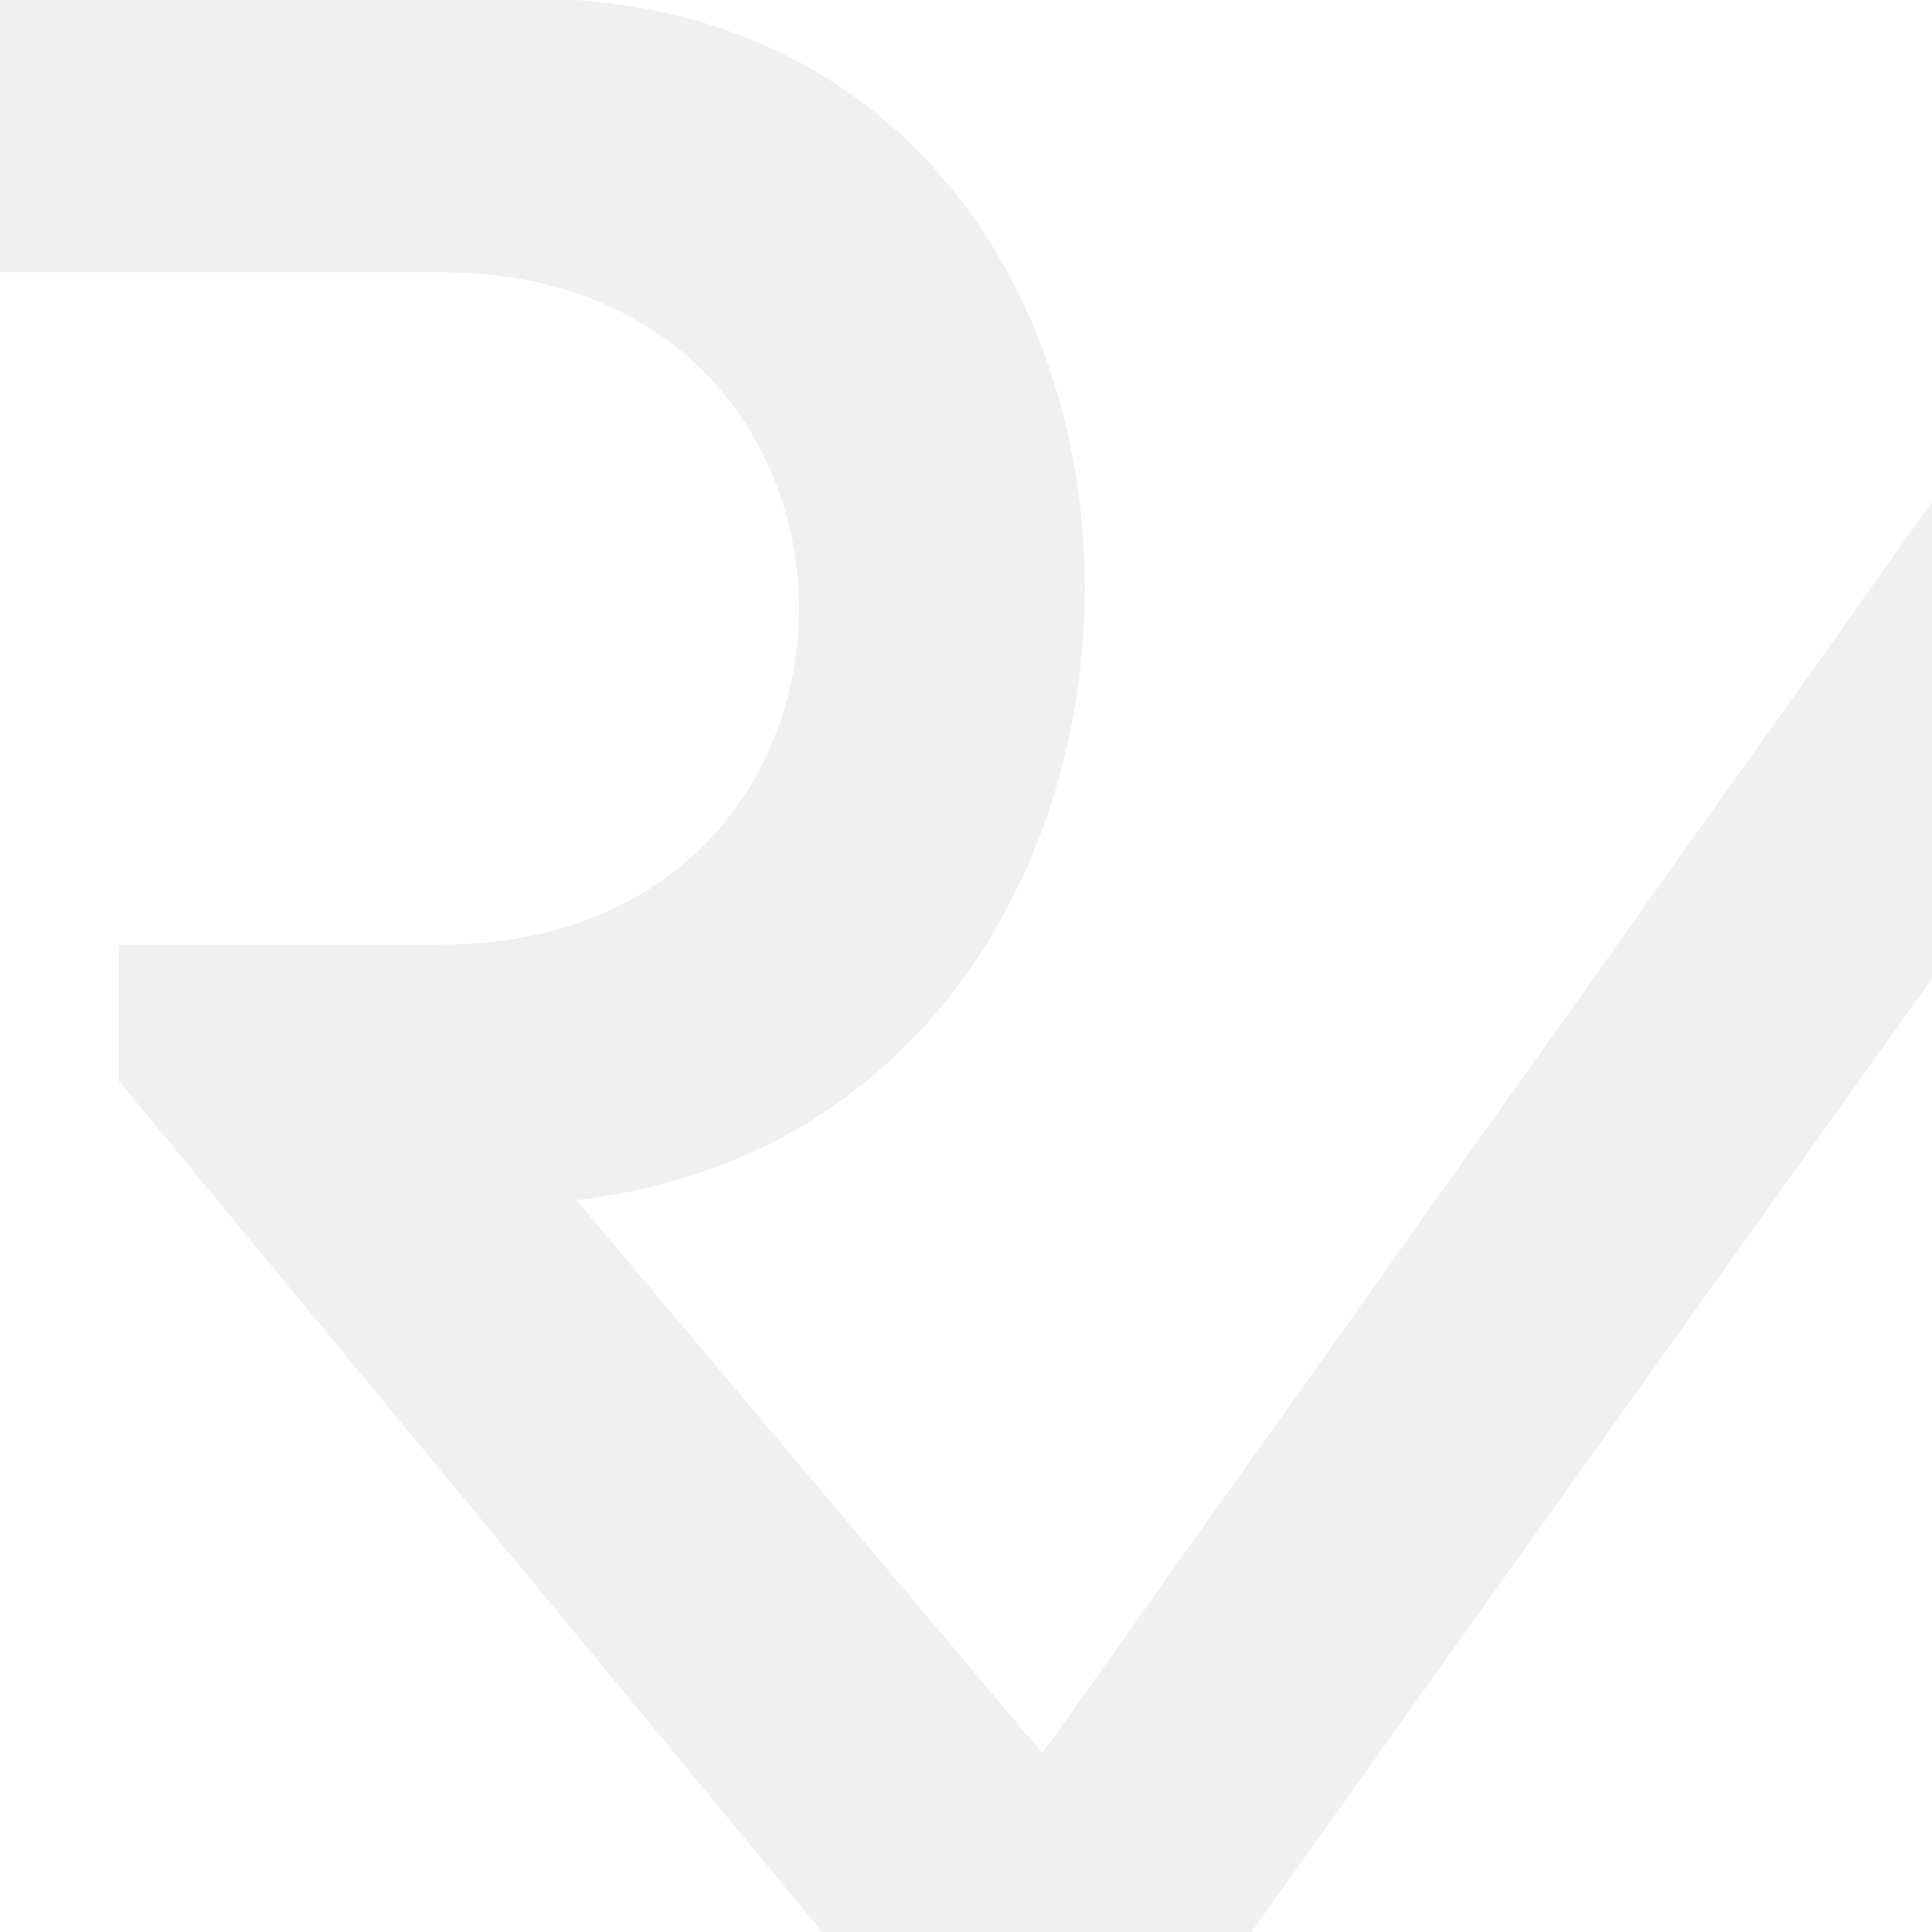
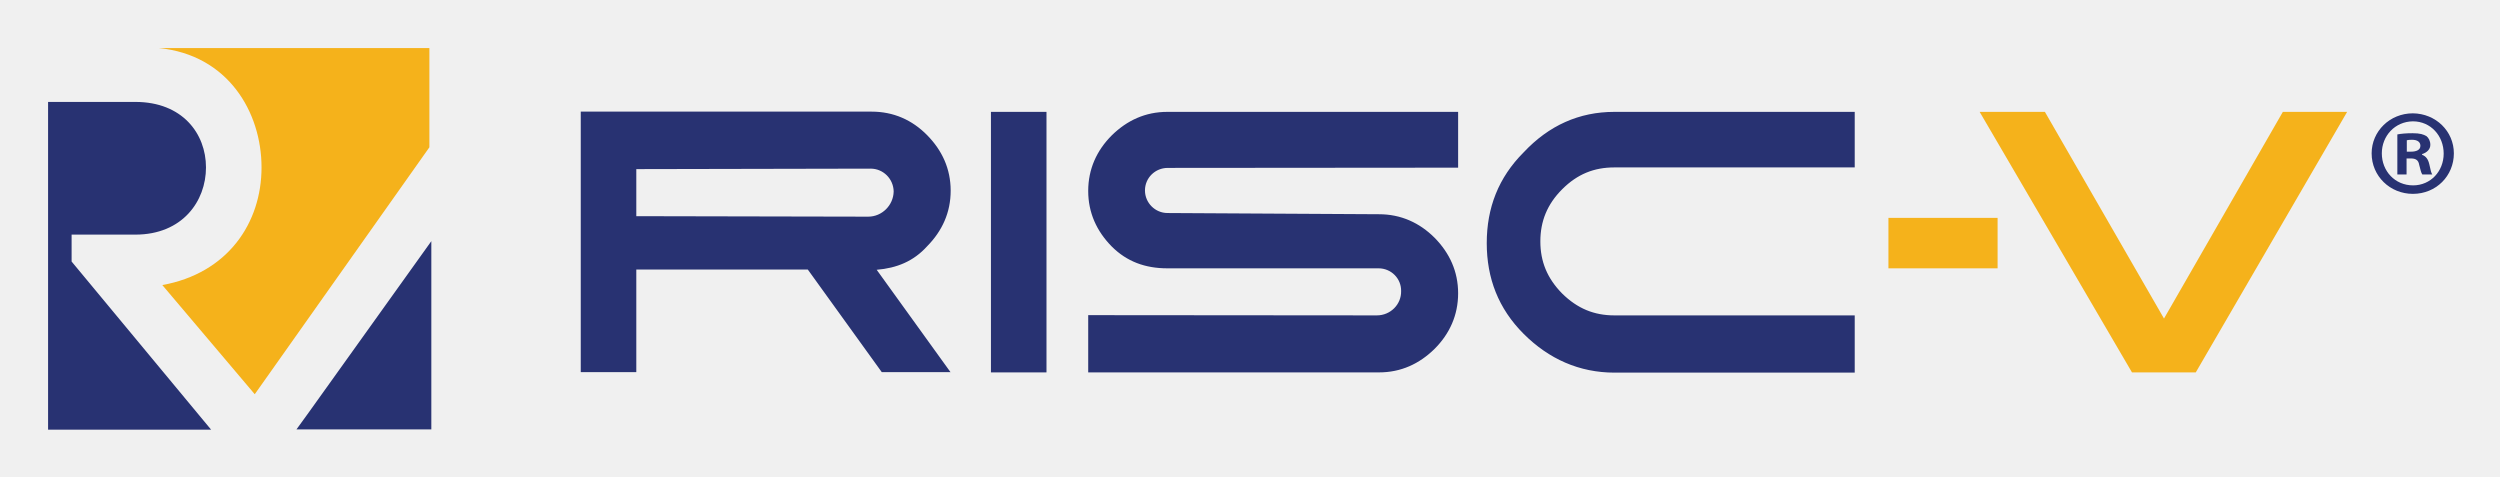
- <svg xmlns="http://www.w3.org/2000/svg" t="1739542280208" class="icon" viewBox="0 0 1024 1024" version="1.1" p-id="6431" width="200" height="200">
-   <path d="M305.494 636.11l246.988 293.16L1024 266.092V0H305.494c360.232 25.542 358.38 594.826 0 636.11zM1024 518.71V1024H663.26L1024 518.71zM233.57 144.296H0V1024h435.81L62.94 572.9v-72.234h170.63c253.154 0 253.154-356.37 0-356.37z" p-id="6432" class="custom-cursor-on-hover" fill="#ffffff" />
+ <svg xmlns="http://www.w3.org/2000/svg" role="img" viewBox="-19.82 -19.82 1030.64 196.64">
+   <style>svg {enable-background:new 0 0 991.8 157.3}</style>
+   <style>.st0{fill:#f5b21b}.st1{fill:#283272}</style>
+   <path d="M88 49.2c0 22.9-13.9 43.6-40.9 48.5l38.1 45 3.4-4.8 68.6-97V0H45.7C74.1 2.8 88 26.3 88 49.2z" class="st0" />
+   <path d="M9.7 76.9H36c19.4 0 29.1-13.8 29.1-27.7 0-13.9-9.7-27-29.1-27H0v135.1h67.2L9.7 88V76.9zm97.7 73.4L158 79.6v77.6h-55.6l5-6.9zm281.3-124h22.9v107.4h-22.9zm159.1 83.9l-119-.1v23.6h119.9c9 0 16.6-3.5 22.9-9.7 6.2-6.2 9.7-13.9 9.7-22.9s-3.5-16.6-9.7-22.9c-6.2-6.2-13.9-9.7-22.9-9.7l-87.2-.5c-5.1 0-9.3-4.2-9.3-9.3 0-5.2 4.2-9.3 9.4-9.3l119.7-.1v-23H461.4c-9 0-16.6 3.5-22.9 9.7-6.2 6.2-9.7 13.9-9.7 22.9 0 9 3.5 16.6 9.7 22.9 6.2 6.2 13.8 9 22.9 9h87.1c5.2 0 9.4 4.2 9.3 9.4.1 5.5-4.4 10-10 10zm97.9-83.9h99.1v22.9h-99.1c-8.3 0-15.2 2.7-21.5 9-6.2 6.2-9 13.2-9 21.5s2.8 15.2 9 21.5c6.3 6.2 13.2 9 21.5 9h99.1v23.6h-99c-14.5 0-27.1-5.6-37.5-16-10.4-10.4-15.2-22.9-15.2-37.4s4.8-27 15.2-37.4c10.4-11.1 22.9-16.7 37.4-16.7zM338.1 69.5l-95.6-.2V49.9l96.6-.2c5.2 0 9.4 4.2 9.5 9.4-.1 5.7-4.8 10.4-10.5 10.4zm34 64.2l-30.5-42.3c8.3-.7 15.2-3.5 20.8-9.7 6.2-6.3 9.7-13.9 9.7-22.9 0-9-3.5-16.6-9.7-22.9s-13.9-9.7-22.9-9.7H219.6v107.4h22.9V91.3h70.7l30.5 42.3h28.4z" class="st1" />
+   <path d="M859.1 133.7L796.3 26.3h26.9l49.1 85.2 49-85.2h26.5l-62.4 107.4M758.7 70h45v20.8h-45z" class="st0" />
+   <g>
+     <path d="M991.8 43.4c0 9.3-7.3 16.7-16.9 16.7-9.4 0-17-7.3-17-16.7 0-9.1 7.5-16.5 17-16.5 9.5.1 16.9 7.4 16.9 16.5zm-29.7 0c0 7.3 5.4 13.2 12.9 13.2 7.2 0 12.6-5.8 12.6-13.1s-5.3-13.3-12.7-13.3c-7.4.1-12.8 6-12.8 13.2zm10.2 8.7h-3.8V35.6c1.5-.3 3.6-.5 6.3-.5 3.1 0 4.5.5 5.7 1.2.9.7 1.6 2 1.6 3.6 0 1.8-1.4 3.2-3.4 3.8v.3c1.6.6 2.5 1.8 3 4 .5 2.5.8 3.5 1.2 4.1h-4.1c-.5-.6-.8-2.1-1.3-4-.3-1.8-1.3-2.6-3.4-2.6h-1.8v6.6zm.1-9.4h1.8c2.1 0 3.8-.7 3.8-2.4 0-1.5-1.1-2.5-3.5-2.5-1 0-1.7.1-2.1.2v4.7z" class="st1" />
+   </g>
</svg>
